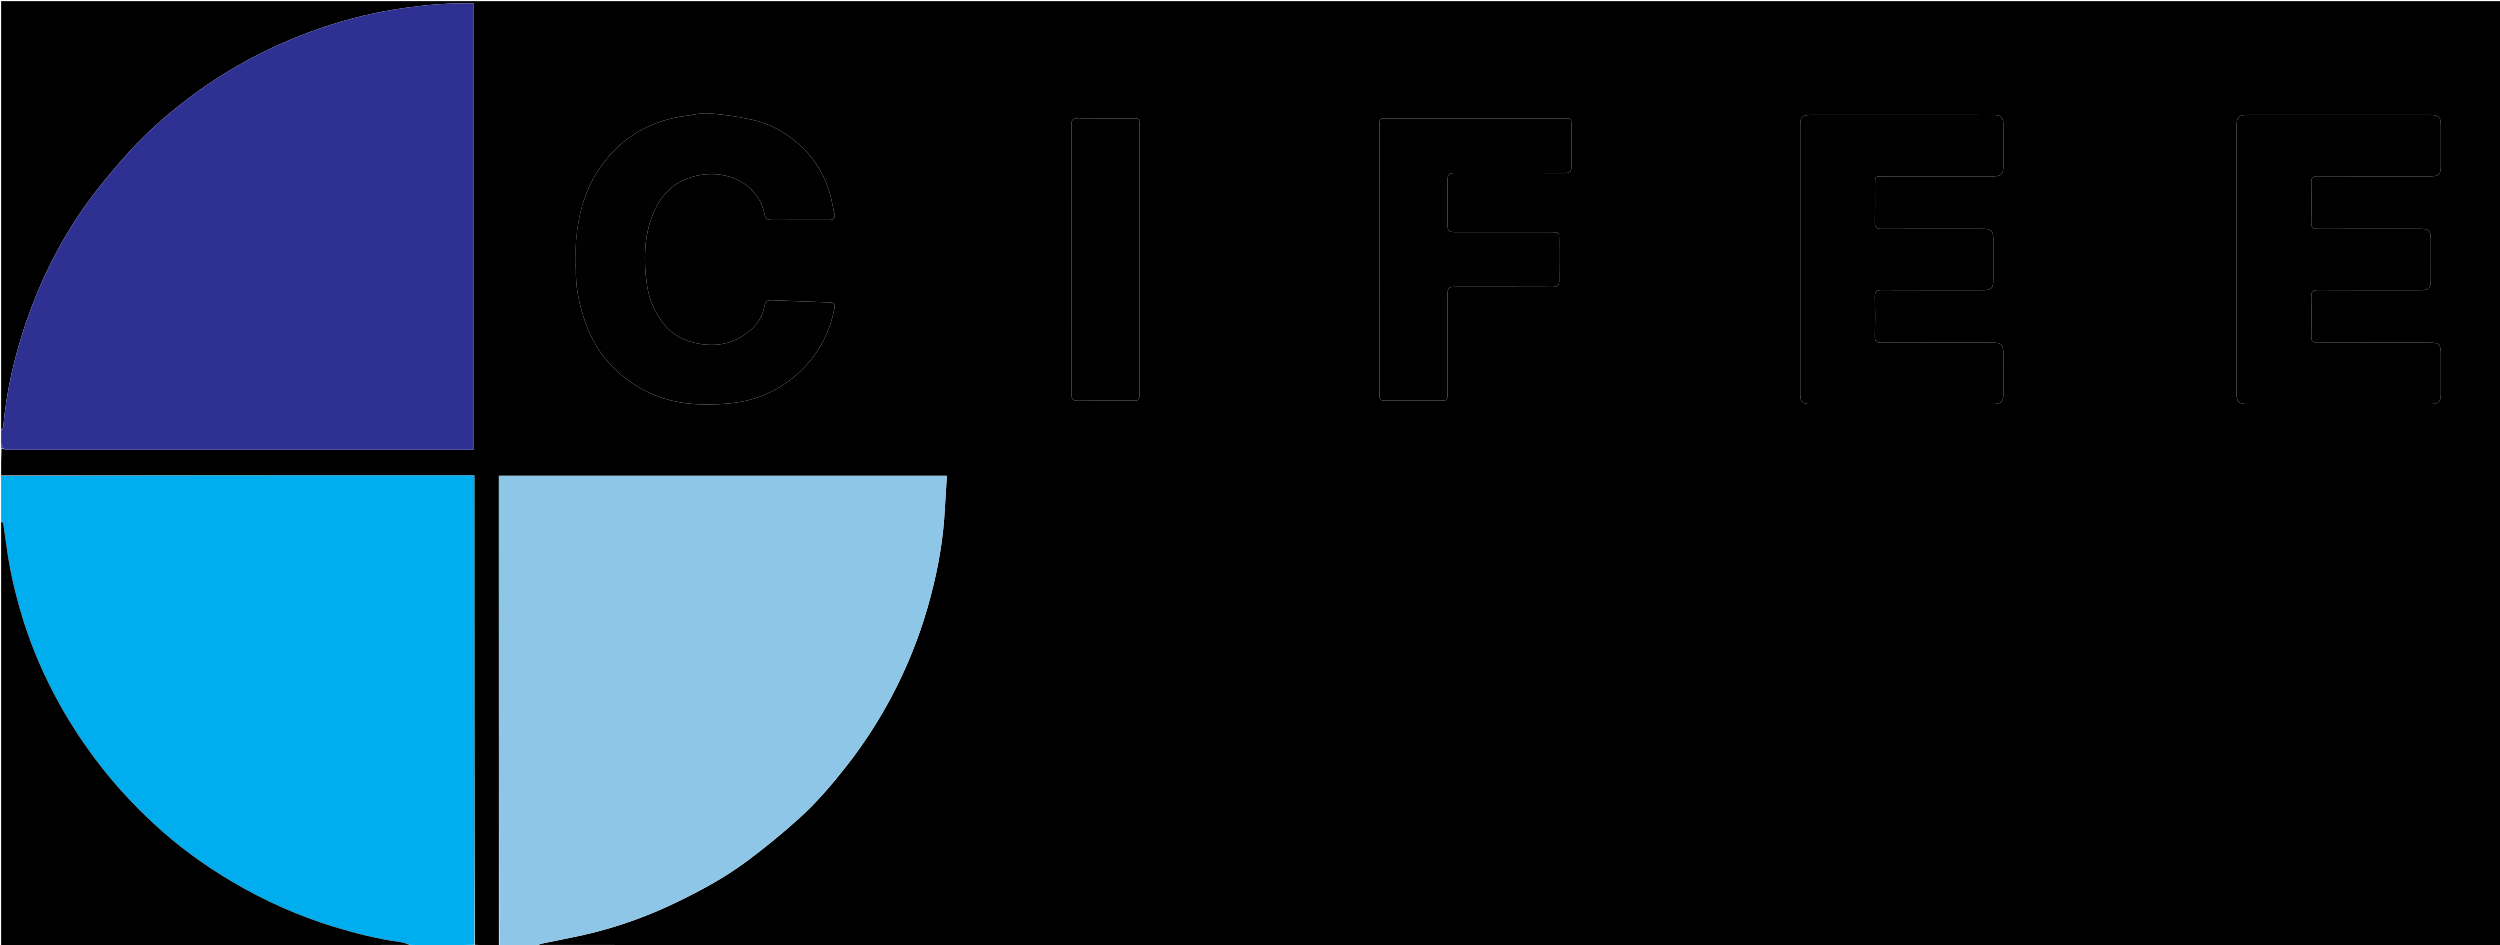
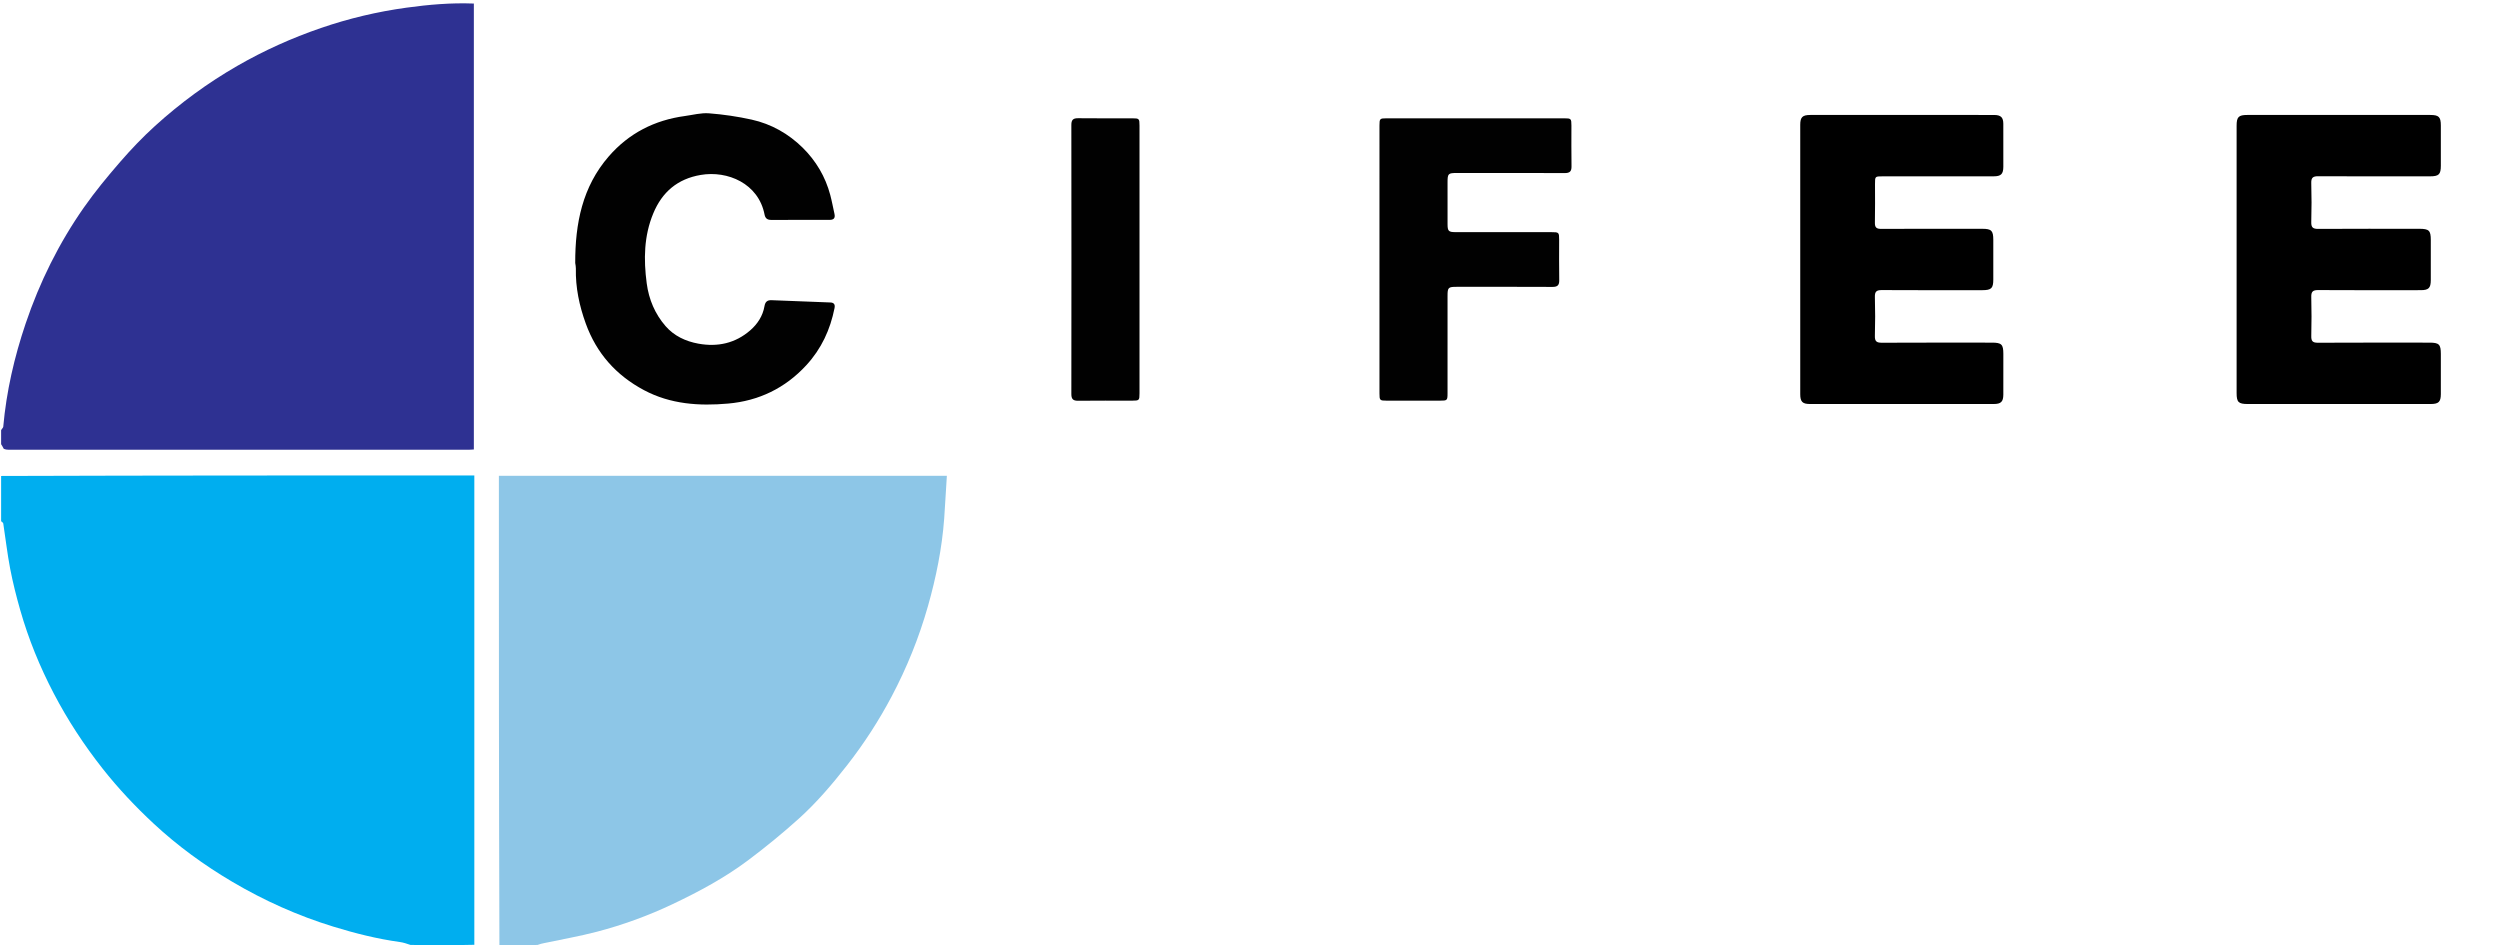
<svg xmlns="http://www.w3.org/2000/svg" version="1.1" id="Layer_1" x="0px" y="0px" width="100%" viewBox="0 0 2240 846" enable-background="new 0 0 2240 846" xml:space="preserve">
-   <path fill="#000000" opacity="1" stroke="none" d=" M447,847   C439.971,847 432.941,847 425.456,846.531   C424.999,706.142 424.999,566.221 424.999,426   C283.26,426 142.13,426 1,426   C1,418.304 1,410.608 1.307,402.284   C2.058,401.805 2.502,401.954 3.238,402.414   C5.02,402.816 6.511,402.989 8.002,402.989   C145.169,403.001 282.335,403.001 419.501,402.988   C421.251,402.988 423.001,402.809 424.573,402.724   C424.573,269.171 424.573,136.267 424.573,3.18   C404.071,2.373 384.189,4.135 364.296,6.859   C338.069,10.451 312.46,16.543 287.494,25.117   C261.526,34.036 236.554,45.262 212.689,59.001   C186.087,74.314 161.493,92.344 138.83,112.913   C127.769,122.952 117.388,133.857 107.594,145.145   C96.25,158.22 85.171,171.644 75.248,185.807   C52.771,217.888 35.513,252.761 22.979,289.884   C12.83,319.942 5.712,350.698 2.912,382.377   C2.83,383.3 1.662,384.128 1,385   C1,257.01 1,129.02 1,1.015   C747.598,1.015 1494.195,1.015 2240.896,1.015   C2240.896,282.909 2240.896,564.818 2240.896,847   C1654.971,847 1068.941,847 482.117,846.668   C483.489,845.878 485.657,845.424 487.824,844.964   C503.505,841.632 519.341,838.89 534.831,834.829   C558.128,828.72 580.732,820.508 602.551,810.158   C626.334,798.878 649.482,786.446 670.533,770.634   C686.081,758.956 701.197,746.6 715.644,733.59   C731.703,719.128 745.718,702.658 759.048,685.592   C774.182,666.219 787.455,645.673 798.924,623.998   C812.569,598.211 823.445,571.258 831.434,543.151   C838.741,517.446 844.006,491.385 845.991,464.706   C846.407,459.118 846.704,453.522 847.052,447.93   C847.499,440.742 847.943,433.554 848.392,426.294   C714.069,426.294 580.674,426.294 447,426.294   C447,566.725 447,706.863 447,847  M2107.5,362   C2130.993,362 2154.486,362.016 2177.979,361.989   C2184.989,361.981 2186.964,360.043 2186.988,353.158   C2187.031,341.161 2187.007,329.165 2186.998,317.168   C2186.991,308.567 2185.429,307.004 2176.806,307.003   C2143.483,306.996 2110.159,306.918 2076.836,307.094   C2072.189,307.118 2070.801,305.663 2070.908,301.101   C2071.183,289.444 2071.209,277.771 2070.9,266.116   C2070.771,261.285 2072.31,259.872 2077.12,259.902   C2107.777,260.094 2138.435,260.015 2169.092,259.988   C2176.034,259.982 2177.968,258.02 2177.99,251.045   C2178.027,239.048 2178.008,227.052 2177.997,215.055   C2177.989,206.535 2176.422,205.004 2167.693,205.002   C2137.535,204.996 2107.377,204.912 2077.22,205.091   C2072.545,205.119 2070.753,203.951 2070.894,198.984   C2071.225,187.33 2071.227,175.654 2070.894,164   C2070.75,159.01 2072.583,157.887 2077.236,157.91   C2110.559,158.078 2143.883,158.006 2177.206,157.996   C2185.242,157.993 2186.981,156.291 2186.995,148.431   C2187.015,136.435 2187.017,124.438 2186.994,112.442   C2186.979,104.806 2185.2,103.009 2177.579,103.007   C2122.928,102.995 2068.278,102.996 2013.627,103.005   C2005.737,103.007 2004.005,104.761 2004.005,112.736   C2003.997,192.545 2003.997,272.355 2004.004,352.165   C2004.005,360.366 2005.673,361.995 2014.027,361.997   C2044.852,362.005 2075.676,362 2107.5,362  M1764.5,103   C1717.014,103 1669.528,102.992 1622.042,103.01   C1615.019,103.013 1613.014,104.952 1613.012,111.821   C1612.994,192.297 1612.994,272.773 1613.013,353.25   C1613.015,359.924 1615.03,361.981 1621.613,361.984   C1676.596,362.009 1731.58,362.011 1786.564,361.981   C1792.882,361.978 1794.949,359.886 1794.981,353.573   C1795.04,341.41 1795.008,329.247 1794.997,317.084   C1794.99,308.543 1793.423,307.004 1784.722,307.002   C1751.898,306.996 1719.074,306.922 1686.251,307.089   C1681.619,307.112 1679.748,306.026 1679.893,301.015   C1680.229,289.362 1680.223,277.685 1679.895,266.031   C1679.756,261.084 1681.509,259.879 1686.205,259.908   C1716.195,260.089 1746.186,260.006 1776.177,259.996   C1784.244,259.993 1785.981,258.306 1785.995,250.46   C1786.016,238.63 1786.009,226.8 1785.997,214.97   C1785.988,206.65 1784.366,205.007 1776.108,205.004   C1745.95,204.994 1715.792,204.924 1685.635,205.084   C1681.273,205.107 1679.81,203.819 1679.911,199.4   C1680.175,187.909 1679.996,176.409 1680.002,164.912   C1680.005,158.014 1680.012,158.003 1686.82,158.002   C1719.977,157.997 1753.134,158.015 1786.291,157.985   C1792.934,157.979 1794.96,155.952 1794.985,149.346   C1795.032,136.517 1795.058,123.686 1794.968,110.858   C1794.928,105.188 1792.749,103.099 1786.993,103.025   C1779.83,102.934 1772.665,103.001 1764.5,103  M515.52,236.075   C515.679,237.56 516.005,239.048 515.972,240.529   C515.594,257.57 519.077,273.935 524.827,289.847   C534.464,316.51 551.992,336.256 577.045,349.587   C600.857,362.257 626.55,363.895 652.424,361.598   C679.809,359.166 703.454,347.88 722.46,327.228   C736.005,312.509 743.898,295.363 747.748,276.043   C748.342,273.064 747.456,271.143 744.051,271.016   C726.474,270.36 708.897,269.719 691.324,268.97   C687.374,268.801 685.619,270.578 684.976,274.336   C683.479,283.083 678.738,290.295 672.303,295.905   C658.934,307.56 643.111,311.081 625.73,307.914   C614.248,305.822 603.943,300.944 596.352,292.213   C586.906,281.348 581.375,268.341 579.462,253.913   C576.627,232.533 576.901,211.5 585.352,191.151   C593.322,171.964 607.098,160.297 627.795,156.749   C651.951,152.609 679.639,164.421 685.042,192.234   C685.668,195.459 687.385,197.059 690.891,197.039   C708.386,196.942 725.881,196.968 743.376,197.009   C747.198,197.018 748.485,195.238 747.684,191.639   C746.42,185.957 745.38,180.217 743.883,174.598   C739.544,158.316 731.125,144.13 719.284,132.428   C706.552,119.845 691.086,111.084 673.526,107.189   C660.956,104.402 648.09,102.527 635.256,101.527   C628.147,100.973 620.823,102.98 613.613,103.961   C586.516,107.647 563.546,119.348 545.539,140.02   C521.765,167.312 515.322,200.273 515.52,236.075  M1236,189.5   C1236,243.824 1235.996,298.147 1236.006,352.471   C1236.008,358.703 1236.294,358.985 1242.495,358.993   C1258.325,359.013 1274.156,359.008 1289.986,358.996   C1296.85,358.991 1296.994,358.85 1296.996,351.99   C1297.005,322.995 1296.995,294 1297.003,265.005   C1297.005,257.66 1297.658,257.006 1304.992,257.003   C1333.654,256.995 1362.316,256.927 1390.977,257.074   C1395.532,257.097 1397.163,255.582 1397.076,250.997   C1396.848,239.003 1397.009,227.003 1396.996,215.005   C1396.989,208.149 1396.85,208.006 1389.981,208.004   C1361.319,207.995 1332.658,208.013 1303.996,207.989   C1297.977,207.984 1297.027,207.022 1297.011,200.998   C1296.977,188.5 1296.995,176.003 1297.002,163.505   C1297.005,155.499 1297.498,155.003 1305.493,155.002   C1337.654,154.997 1369.815,154.934 1401.975,155.073   C1406.528,155.093 1408.161,153.585 1408.076,148.999   C1407.849,136.838 1408.015,124.671 1407.993,112.507   C1407.982,106.293 1407.707,106.008 1401.482,106.007   C1348.492,105.996 1295.501,105.996 1242.511,106.007   C1236.292,106.008 1236.011,106.292 1236.007,112.513   C1235.991,137.842 1236,163.171 1236,189.5  M1021,283.5   C1021,226.51 1021.004,169.519 1020.993,112.529   C1020.992,106.297 1020.706,106.015 1014.504,106.007   C998.34,105.987 982.175,106.121 966.013,105.924   C961.443,105.869 959.924,107.447 959.93,112.012   C960.028,192.332 960.028,272.651 959.93,352.971   C959.925,357.517 961.407,359.133 965.996,359.076   C982.158,358.878 998.323,359.013 1014.487,358.993   C1020.708,358.986 1020.988,358.709 1020.993,352.489   C1021.01,329.826 1021,307.163 1021,283.5  z" />
+   <path fill="#000000" opacity="0" stroke="none" d=" M447,847   C439.971,847 432.941,847 425.456,846.531   C424.999,706.142 424.999,566.221 424.999,426   C283.26,426 142.13,426 1,426   C1,418.304 1,410.608 1.307,402.284   C2.058,401.805 2.502,401.954 3.238,402.414   C5.02,402.816 6.511,402.989 8.002,402.989   C145.169,403.001 282.335,403.001 419.501,402.988   C421.251,402.988 423.001,402.809 424.573,402.724   C424.573,269.171 424.573,136.267 424.573,3.18   C404.071,2.373 384.189,4.135 364.296,6.859   C338.069,10.451 312.46,16.543 287.494,25.117   C261.526,34.036 236.554,45.262 212.689,59.001   C186.087,74.314 161.493,92.344 138.83,112.913   C127.769,122.952 117.388,133.857 107.594,145.145   C96.25,158.22 85.171,171.644 75.248,185.807   C52.771,217.888 35.513,252.761 22.979,289.884   C12.83,319.942 5.712,350.698 2.912,382.377   C2.83,383.3 1.662,384.128 1,385   C1,257.01 1,129.02 1,1.015   C747.598,1.015 1494.195,1.015 2240.896,1.015   C2240.896,282.909 2240.896,564.818 2240.896,847   C1654.971,847 1068.941,847 482.117,846.668   C483.489,845.878 485.657,845.424 487.824,844.964   C503.505,841.632 519.341,838.89 534.831,834.829   C558.128,828.72 580.732,820.508 602.551,810.158   C626.334,798.878 649.482,786.446 670.533,770.634   C686.081,758.956 701.197,746.6 715.644,733.59   C731.703,719.128 745.718,702.658 759.048,685.592   C774.182,666.219 787.455,645.673 798.924,623.998   C812.569,598.211 823.445,571.258 831.434,543.151   C838.741,517.446 844.006,491.385 845.991,464.706   C846.407,459.118 846.704,453.522 847.052,447.93   C847.499,440.742 847.943,433.554 848.392,426.294   C714.069,426.294 580.674,426.294 447,426.294   C447,566.725 447,706.863 447,847  M2107.5,362   C2130.993,362 2154.486,362.016 2177.979,361.989   C2184.989,361.981 2186.964,360.043 2186.988,353.158   C2187.031,341.161 2187.007,329.165 2186.998,317.168   C2186.991,308.567 2185.429,307.004 2176.806,307.003   C2143.483,306.996 2110.159,306.918 2076.836,307.094   C2072.189,307.118 2070.801,305.663 2070.908,301.101   C2071.183,289.444 2071.209,277.771 2070.9,266.116   C2070.771,261.285 2072.31,259.872 2077.12,259.902   C2107.777,260.094 2138.435,260.015 2169.092,259.988   C2176.034,259.982 2177.968,258.02 2177.99,251.045   C2178.027,239.048 2178.008,227.052 2177.997,215.055   C2177.989,206.535 2176.422,205.004 2167.693,205.002   C2137.535,204.996 2107.377,204.912 2077.22,205.091   C2072.545,205.119 2070.753,203.951 2070.894,198.984   C2071.225,187.33 2071.227,175.654 2070.894,164   C2070.75,159.01 2072.583,157.887 2077.236,157.91   C2110.559,158.078 2143.883,158.006 2177.206,157.996   C2185.242,157.993 2186.981,156.291 2186.995,148.431   C2187.015,136.435 2187.017,124.438 2186.994,112.442   C2186.979,104.806 2185.2,103.009 2177.579,103.007   C2122.928,102.995 2068.278,102.996 2013.627,103.005   C2005.737,103.007 2004.005,104.761 2004.005,112.736   C2003.997,192.545 2003.997,272.355 2004.004,352.165   C2004.005,360.366 2005.673,361.995 2014.027,361.997   C2044.852,362.005 2075.676,362 2107.5,362  M1764.5,103   C1717.014,103 1669.528,102.992 1622.042,103.01   C1615.019,103.013 1613.014,104.952 1613.012,111.821   C1612.994,192.297 1612.994,272.773 1613.013,353.25   C1613.015,359.924 1615.03,361.981 1621.613,361.984   C1676.596,362.009 1731.58,362.011 1786.564,361.981   C1792.882,361.978 1794.949,359.886 1794.981,353.573   C1795.04,341.41 1795.008,329.247 1794.997,317.084   C1794.99,308.543 1793.423,307.004 1784.722,307.002   C1751.898,306.996 1719.074,306.922 1686.251,307.089   C1681.619,307.112 1679.748,306.026 1679.893,301.015   C1680.229,289.362 1680.223,277.685 1679.895,266.031   C1679.756,261.084 1681.509,259.879 1686.205,259.908   C1716.195,260.089 1746.186,260.006 1776.177,259.996   C1784.244,259.993 1785.981,258.306 1785.995,250.46   C1786.016,238.63 1786.009,226.8 1785.997,214.97   C1785.988,206.65 1784.366,205.007 1776.108,205.004   C1745.95,204.994 1715.792,204.924 1685.635,205.084   C1681.273,205.107 1679.81,203.819 1679.911,199.4   C1680.175,187.909 1679.996,176.409 1680.002,164.912   C1680.005,158.014 1680.012,158.003 1686.82,158.002   C1719.977,157.997 1753.134,158.015 1786.291,157.985   C1792.934,157.979 1794.96,155.952 1794.985,149.346   C1795.032,136.517 1795.058,123.686 1794.968,110.858   C1794.928,105.188 1792.749,103.099 1786.993,103.025   C1779.83,102.934 1772.665,103.001 1764.5,103  M515.52,236.075   C515.679,237.56 516.005,239.048 515.972,240.529   C515.594,257.57 519.077,273.935 524.827,289.847   C534.464,316.51 551.992,336.256 577.045,349.587   C600.857,362.257 626.55,363.895 652.424,361.598   C679.809,359.166 703.454,347.88 722.46,327.228   C736.005,312.509 743.898,295.363 747.748,276.043   C748.342,273.064 747.456,271.143 744.051,271.016   C726.474,270.36 708.897,269.719 691.324,268.97   C687.374,268.801 685.619,270.578 684.976,274.336   C683.479,283.083 678.738,290.295 672.303,295.905   C658.934,307.56 643.111,311.081 625.73,307.914   C614.248,305.822 603.943,300.944 596.352,292.213   C586.906,281.348 581.375,268.341 579.462,253.913   C576.627,232.533 576.901,211.5 585.352,191.151   C593.322,171.964 607.098,160.297 627.795,156.749   C651.951,152.609 679.639,164.421 685.042,192.234   C685.668,195.459 687.385,197.059 690.891,197.039   C708.386,196.942 725.881,196.968 743.376,197.009   C747.198,197.018 748.485,195.238 747.684,191.639   C746.42,185.957 745.38,180.217 743.883,174.598   C739.544,158.316 731.125,144.13 719.284,132.428   C706.552,119.845 691.086,111.084 673.526,107.189   C660.956,104.402 648.09,102.527 635.256,101.527   C628.147,100.973 620.823,102.98 613.613,103.961   C586.516,107.647 563.546,119.348 545.539,140.02   C521.765,167.312 515.322,200.273 515.52,236.075  M1236,189.5   C1236,243.824 1235.996,298.147 1236.006,352.471   C1236.008,358.703 1236.294,358.985 1242.495,358.993   C1258.325,359.013 1274.156,359.008 1289.986,358.996   C1296.85,358.991 1296.994,358.85 1296.996,351.99   C1297.005,322.995 1296.995,294 1297.003,265.005   C1297.005,257.66 1297.658,257.006 1304.992,257.003   C1333.654,256.995 1362.316,256.927 1390.977,257.074   C1395.532,257.097 1397.163,255.582 1397.076,250.997   C1396.848,239.003 1397.009,227.003 1396.996,215.005   C1396.989,208.149 1396.85,208.006 1389.981,208.004   C1361.319,207.995 1332.658,208.013 1303.996,207.989   C1297.977,207.984 1297.027,207.022 1297.011,200.998   C1296.977,188.5 1296.995,176.003 1297.002,163.505   C1297.005,155.499 1297.498,155.003 1305.493,155.002   C1337.654,154.997 1369.815,154.934 1401.975,155.073   C1406.528,155.093 1408.161,153.585 1408.076,148.999   C1407.849,136.838 1408.015,124.671 1407.993,112.507   C1407.982,106.293 1407.707,106.008 1401.482,106.007   C1348.492,105.996 1295.501,105.996 1242.511,106.007   C1236.292,106.008 1236.011,106.292 1236.007,112.513   C1235.991,137.842 1236,163.171 1236,189.5  M1021,283.5   C1021,226.51 1021.004,169.519 1020.993,112.529   C1020.992,106.297 1020.706,106.015 1014.504,106.007   C998.34,105.987 982.175,106.121 966.013,105.924   C961.443,105.869 959.924,107.447 959.93,112.012   C960.028,192.332 960.028,272.651 959.93,352.971   C959.925,357.517 961.407,359.133 965.996,359.076   C982.158,358.878 998.323,359.013 1014.487,358.993   C1020.708,358.986 1020.988,358.709 1020.993,352.489   C1021.01,329.826 1021,307.163 1021,283.5  z" />
  <path fill="#00AEEF" opacity="1" stroke="none" d=" M1,426.469   C142.13,426 283.26,426 424.999,426   C424.999,566.221 424.999,706.142 425,846.531   C405.979,847 386.958,847 367.783,846.646   C364.527,845.532 361.464,844.489 358.317,844.055   C337.997,841.254 318.191,836.259 298.623,830.246   C266.844,820.481 236.745,806.969 208.106,790.069   C182.851,775.167 159.249,757.994 137.815,738.074   C121.361,722.782 105.945,706.438 91.961,688.702   C75.263,667.525 60.592,645.108 48.144,621.276   C35.658,597.372 25.474,572.435 18.079,546.468   C14.62,534.321 11.506,522.031 9.123,509.635   C6.541,496.201 5.02,482.564 2.924,469.033   C2.806,468.274 1.665,467.674 1,467   C1,453.646 1,440.292 1,426.469  z" />
  <path fill="#2E3192" opacity="1" stroke="none" d=" M1,385.463   C1.662,384.128 2.83,383.3 2.912,382.377   C5.712,350.698 12.83,319.942 22.979,289.884   C35.513,252.761 52.771,217.888 75.248,185.807   C85.171,171.644 96.25,158.22 107.594,145.145   C117.388,133.857 127.769,122.952 138.83,112.913   C161.493,92.344 186.087,74.314 212.689,59.001   C236.554,45.262 261.526,34.036 287.494,25.117   C312.46,16.543 338.069,10.451 364.296,6.859   C384.189,4.135 404.071,2.373 424.573,3.18   C424.573,136.267 424.573,269.171 424.573,402.724   C423.001,402.809 421.251,402.988 419.501,402.988   C282.335,403.001 145.169,403.001 8.002,402.989   C6.511,402.989 5.02,402.816 3.366,402.118   C2.469,400.341 1.734,399.171 1,398   C1,393.975 1,389.951 1,385.463  z" />
  <path fill="#8DC6E7" opacity="1" stroke="none" d=" M447.469,847   C447,706.863 447,566.725 447,426.294   C580.674,426.294 714.069,426.294 848.392,426.294   C847.943,433.554 847.499,440.742 847.052,447.93   C846.704,453.522 846.407,459.118 845.991,464.706   C844.006,491.385 838.741,517.446 831.434,543.151   C823.445,571.258 812.569,598.211 798.924,623.998   C787.455,645.673 774.182,666.219 759.048,685.592   C745.718,702.658 731.703,719.128 715.644,733.59   C701.197,746.6 686.081,758.956 670.533,770.634   C649.482,786.446 626.334,798.878 602.551,810.158   C580.732,820.508 558.128,828.72 534.831,834.829   C519.341,838.89 503.505,841.632 487.824,844.964   C485.657,845.424 483.489,845.878 481.661,846.668   C470.646,847 459.292,847 447.469,847  z" />
-   <path fill="#000000" opacity="1" stroke="none" d=" M1,467.469   C1.665,467.674 2.806,468.274 2.924,469.033   C5.02,482.564 6.541,496.201 9.123,509.635   C11.506,522.031 14.62,534.321 18.079,546.468   C25.474,572.435 35.658,597.372 48.144,621.276   C60.592,645.108 75.263,667.525 91.961,688.702   C105.945,706.438 121.361,722.782 137.815,738.074   C159.249,757.994 182.851,775.167 208.106,790.069   C236.745,806.969 266.844,820.481 298.623,830.246   C318.191,836.259 337.997,841.254 358.317,844.055   C361.464,844.489 364.527,845.532 367.315,846.646   C245.072,847 123.143,847 1,847   C1,720.646 1,594.292 1,467.469  z" />
-   <path fill="#2E3192" opacity="1" stroke="none" d=" M1,398.4   C1.734,399.171 2.469,400.341 3.074,401.808   C2.502,401.954 2.058,401.805 1.307,401.828   C1,400.933 1,399.867 1,398.4  z" />
+   <path fill="#000000" opacity="0" stroke="none" d=" M1,467.469   C1.665,467.674 2.806,468.274 2.924,469.033   C5.02,482.564 6.541,496.201 9.123,509.635   C11.506,522.031 14.62,534.321 18.079,546.468   C25.474,572.435 35.658,597.372 48.144,621.276   C60.592,645.108 75.263,667.525 91.961,688.702   C105.945,706.438 121.361,722.782 137.815,738.074   C159.249,757.994 182.851,775.167 208.106,790.069   C236.745,806.969 266.844,820.481 298.623,830.246   C318.191,836.259 337.997,841.254 358.317,844.055   C361.464,844.489 364.527,845.532 367.315,846.646   C245.072,847 123.143,847 1,847   C1,720.646 1,594.292 1,467.469  z" />
+   <path fill="#2E3192" opacity="0" stroke="none" d=" M1,398.4   C1.734,399.171 2.469,400.341 3.074,401.808   C2.502,401.954 2.058,401.805 1.307,401.828   C1,400.933 1,399.867 1,398.4  z" />
  <path fill="#000000" opacity="1" stroke="none" d=" M2107,362   C2075.676,362 2044.852,362.005 2014.027,361.997   C2005.673,361.995 2004.005,360.366 2004.004,352.165   C2003.997,272.355 2003.997,192.545 2004.005,112.736   C2004.005,104.761 2005.737,103.007 2013.627,103.005   C2068.278,102.996 2122.928,102.995 2177.579,103.007   C2185.2,103.009 2186.979,104.806 2186.994,112.442   C2187.017,124.438 2187.015,136.435 2186.995,148.431   C2186.981,156.291 2185.242,157.993 2177.206,157.996   C2143.883,158.006 2110.559,158.078 2077.236,157.91   C2072.583,157.887 2070.75,159.01 2070.894,164   C2071.227,175.654 2071.225,187.33 2070.894,198.984   C2070.753,203.951 2072.545,205.119 2077.22,205.091   C2107.377,204.912 2137.535,204.996 2167.693,205.002   C2176.422,205.004 2177.989,206.535 2177.997,215.055   C2178.008,227.052 2178.027,239.048 2177.99,251.045   C2177.968,258.02 2176.034,259.982 2169.092,259.988   C2138.435,260.015 2107.777,260.094 2077.12,259.902   C2072.31,259.872 2070.771,261.285 2070.9,266.116   C2071.209,277.771 2071.183,289.444 2070.908,301.101   C2070.801,305.663 2072.189,307.118 2076.836,307.094   C2110.159,306.918 2143.483,306.996 2176.806,307.003   C2185.429,307.004 2186.991,308.567 2186.998,317.168   C2187.007,329.165 2187.031,341.161 2186.988,353.158   C2186.964,360.043 2184.989,361.981 2177.979,361.989   C2154.486,362.016 2130.993,362 2107,362  z" />
  <path fill="#000000" opacity="1" stroke="none" d=" M1765,103   C1772.665,103.001 1779.83,102.934 1786.993,103.025   C1792.749,103.099 1794.928,105.188 1794.968,110.858   C1795.058,123.686 1795.032,136.517 1794.985,149.346   C1794.96,155.952 1792.934,157.979 1786.291,157.985   C1753.134,158.015 1719.977,157.997 1686.82,158.002   C1680.012,158.003 1680.005,158.014 1680.002,164.912   C1679.996,176.409 1680.175,187.909 1679.911,199.4   C1679.81,203.819 1681.273,205.107 1685.635,205.084   C1715.792,204.924 1745.95,204.994 1776.108,205.004   C1784.366,205.007 1785.988,206.65 1785.997,214.97   C1786.009,226.8 1786.016,238.63 1785.995,250.46   C1785.981,258.306 1784.244,259.993 1776.177,259.996   C1746.186,260.006 1716.195,260.089 1686.205,259.908   C1681.509,259.879 1679.756,261.084 1679.895,266.031   C1680.223,277.685 1680.229,289.362 1679.893,301.015   C1679.748,306.026 1681.619,307.112 1686.251,307.089   C1719.074,306.922 1751.898,306.996 1784.722,307.002   C1793.423,307.004 1794.99,308.543 1794.997,317.084   C1795.008,329.247 1795.04,341.41 1794.981,353.573   C1794.949,359.886 1792.882,361.978 1786.564,361.981   C1731.58,362.011 1676.596,362.009 1621.613,361.984   C1615.03,361.981 1613.015,359.924 1613.013,353.25   C1612.994,272.773 1612.994,192.297 1613.012,111.821   C1613.014,104.952 1615.019,103.013 1622.042,103.01   C1669.528,102.992 1717.014,103 1765,103  z" />
  <path fill="#010101" opacity="1" stroke="none" d=" M515.4,235.634   C515.322,200.273 521.765,167.312 545.539,140.02   C563.546,119.348 586.516,107.647 613.613,103.961   C620.823,102.98 628.147,100.973 635.256,101.527   C648.09,102.527 660.956,104.402 673.526,107.189   C691.086,111.084 706.552,119.845 719.284,132.428   C731.125,144.13 739.544,158.316 743.883,174.598   C745.38,180.217 746.42,185.957 747.684,191.639   C748.485,195.238 747.198,197.018 743.376,197.009   C725.881,196.968 708.386,196.942 690.891,197.039   C687.385,197.059 685.668,195.459 685.042,192.234   C679.639,164.421 651.951,152.609 627.795,156.749   C607.098,160.297 593.322,171.964 585.352,191.151   C576.901,211.5 576.627,232.533 579.462,253.913   C581.375,268.341 586.906,281.348 596.352,292.213   C603.943,300.944 614.248,305.822 625.73,307.914   C643.111,311.081 658.934,307.56 672.303,295.905   C678.738,290.295 683.479,283.083 684.976,274.336   C685.619,270.578 687.374,268.801 691.324,268.97   C708.897,269.719 726.474,270.36 744.051,271.016   C747.456,271.143 748.342,273.064 747.748,276.043   C743.898,295.363 736.005,312.509 722.46,327.228   C703.454,347.88 679.809,359.166 652.424,361.598   C626.55,363.895 600.857,362.257 577.045,349.587   C551.992,336.256 534.464,316.51 524.827,289.847   C519.077,273.935 515.594,257.57 515.972,240.529   C516.005,239.048 515.679,237.56 515.4,235.634  z" />
  <path fill="#010101" opacity="1" stroke="none" d=" M1236,189   C1236,163.171 1235.991,137.842 1236.007,112.513   C1236.011,106.292 1236.292,106.008 1242.511,106.007   C1295.501,105.996 1348.492,105.996 1401.482,106.007   C1407.707,106.008 1407.982,106.293 1407.993,112.507   C1408.015,124.671 1407.849,136.838 1408.076,148.999   C1408.161,153.585 1406.528,155.093 1401.975,155.073   C1369.815,154.934 1337.654,154.997 1305.493,155.002   C1297.498,155.003 1297.005,155.499 1297.002,163.505   C1296.995,176.003 1296.977,188.5 1297.011,200.998   C1297.027,207.022 1297.977,207.984 1303.996,207.989   C1332.658,208.013 1361.319,207.995 1389.981,208.004   C1396.85,208.006 1396.989,208.149 1396.996,215.005   C1397.009,227.003 1396.848,239.003 1397.076,250.997   C1397.163,255.582 1395.532,257.097 1390.977,257.074   C1362.316,256.927 1333.654,256.995 1304.992,257.003   C1297.658,257.006 1297.005,257.66 1297.003,265.005   C1296.995,294 1297.005,322.995 1296.996,351.99   C1296.994,358.85 1296.85,358.991 1289.986,358.996   C1274.156,359.008 1258.325,359.013 1242.495,358.993   C1236.294,358.985 1236.008,358.703 1236.006,352.471   C1235.996,298.147 1236,243.824 1236,189  z" />
  <path fill="#010101" opacity="1" stroke="none" d=" M1021,284   C1021,307.163 1021.01,329.826 1020.993,352.489   C1020.988,358.709 1020.708,358.986 1014.487,358.993   C998.323,359.013 982.158,358.878 965.996,359.076   C961.407,359.133 959.925,357.517 959.93,352.971   C960.028,272.651 960.028,192.332 959.93,112.012   C959.924,107.447 961.443,105.869 966.013,105.924   C982.175,106.121 998.34,105.987 1014.504,106.007   C1020.706,106.015 1020.992,106.297 1020.993,112.529   C1021.004,169.519 1021,226.51 1021,284  z" />
</svg>
